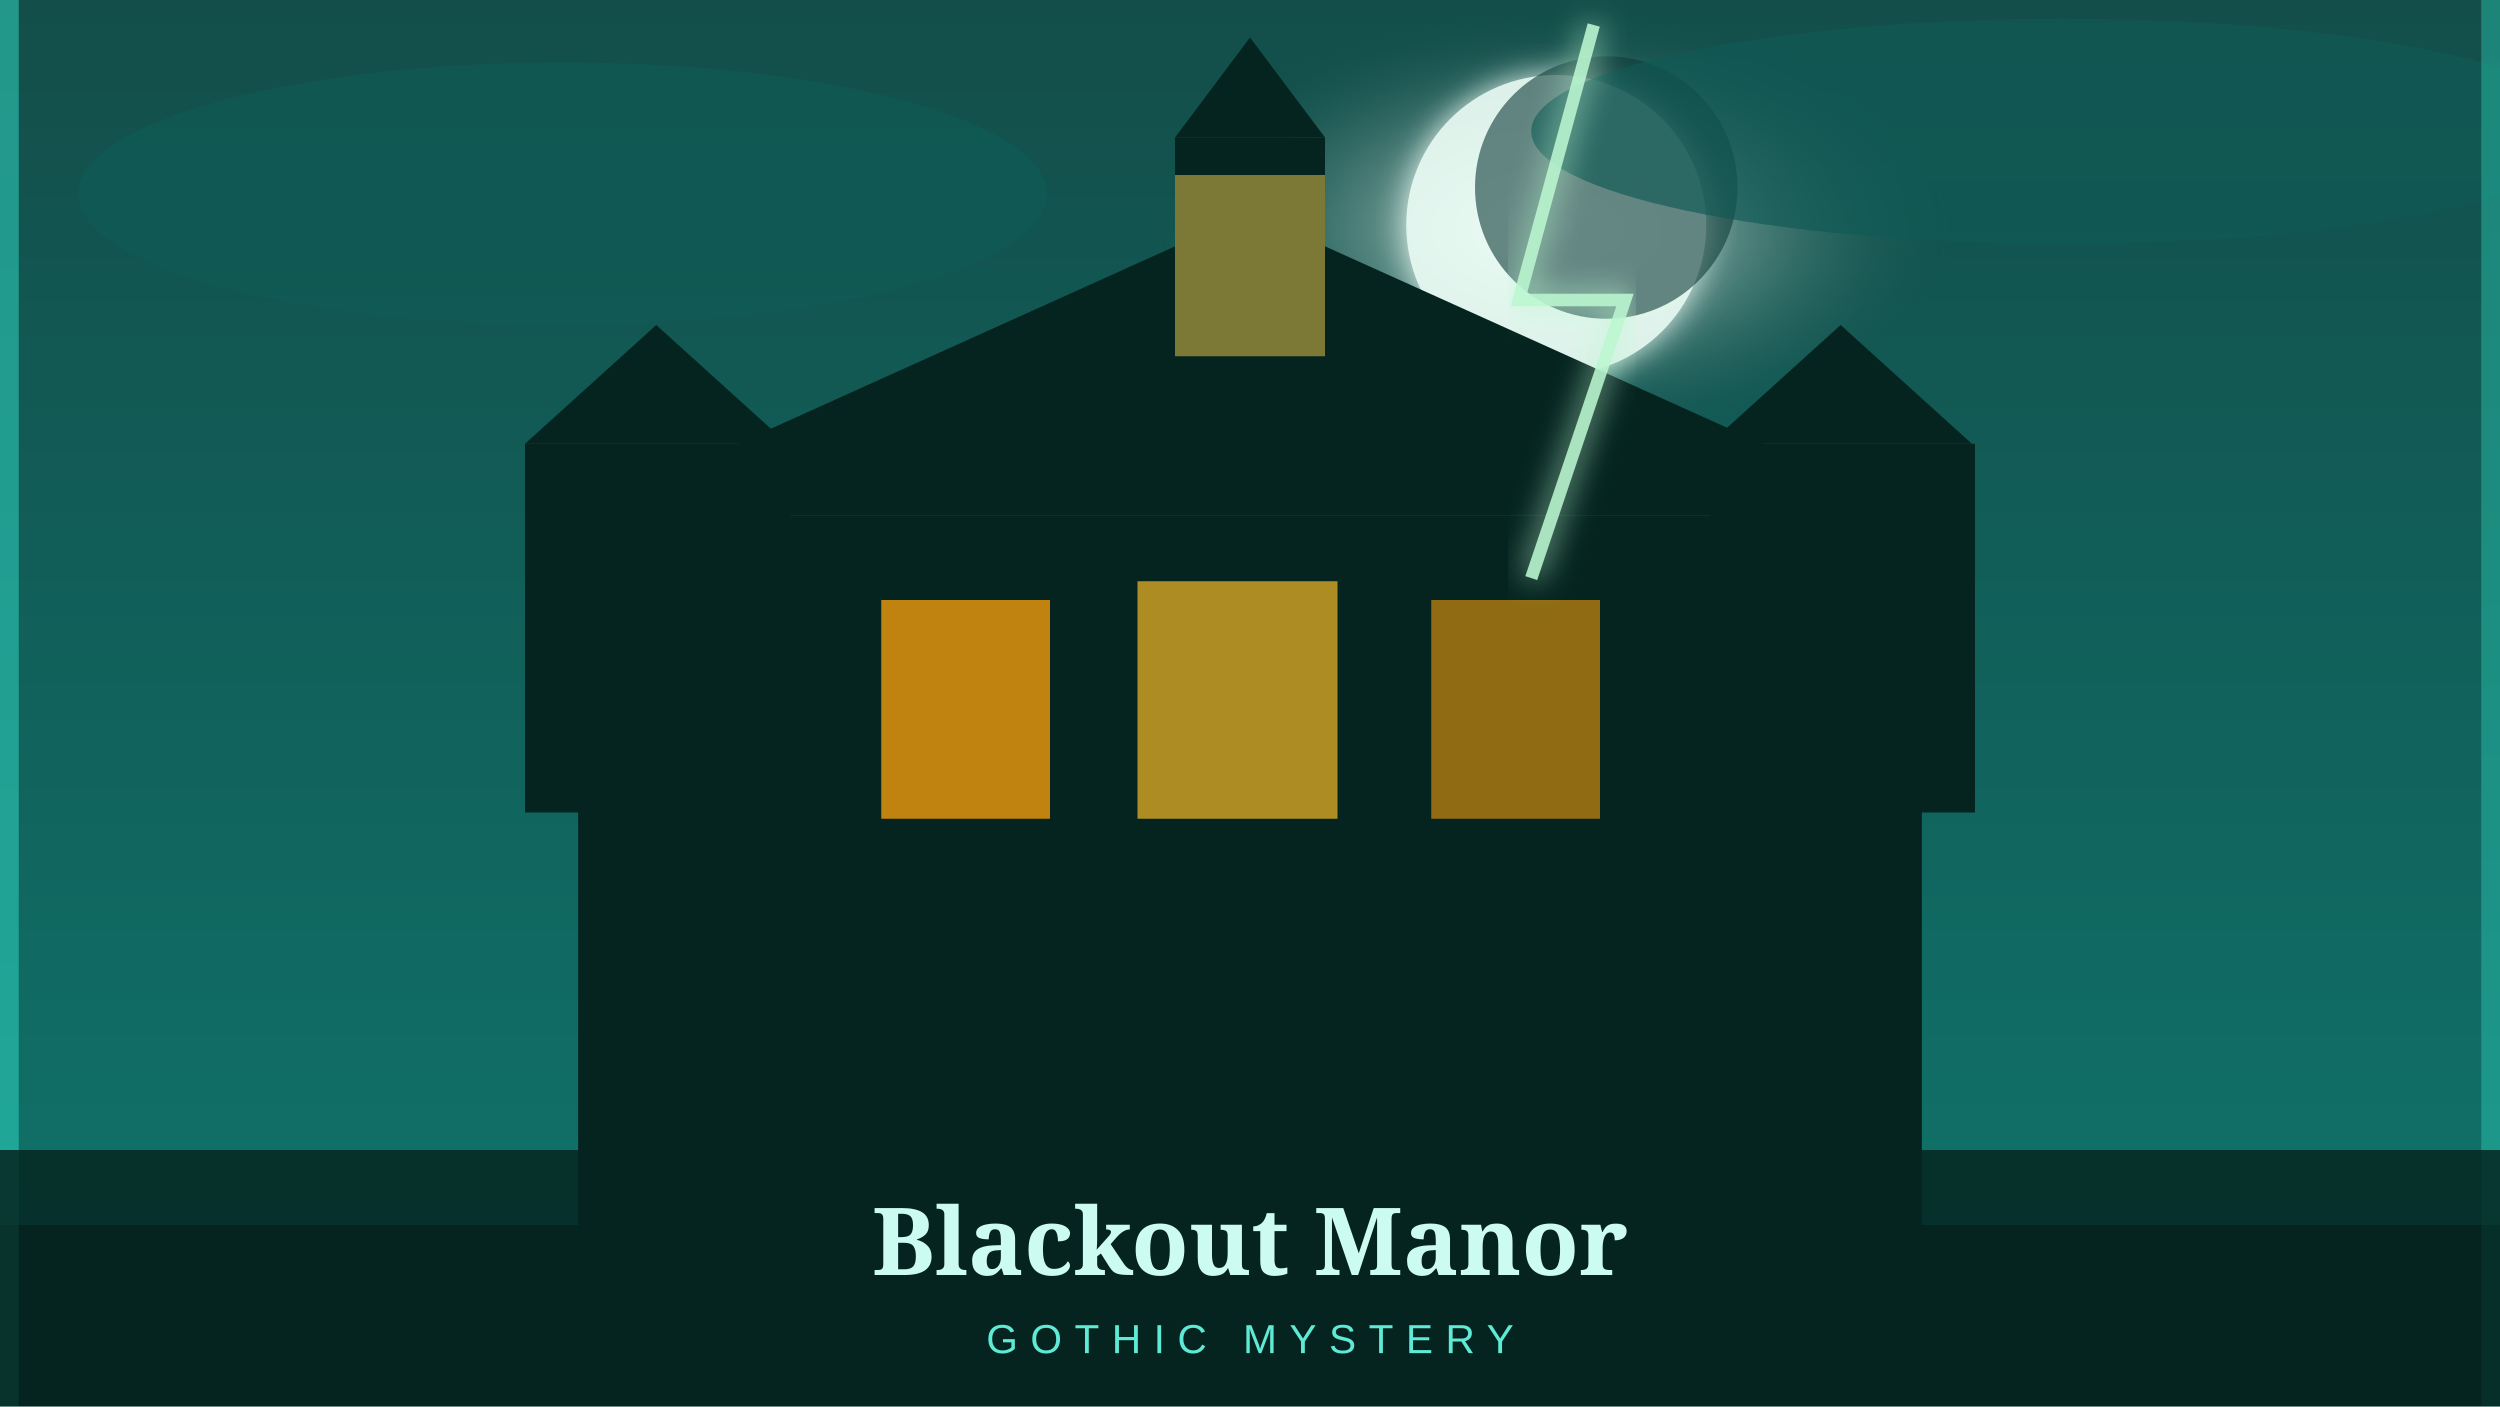
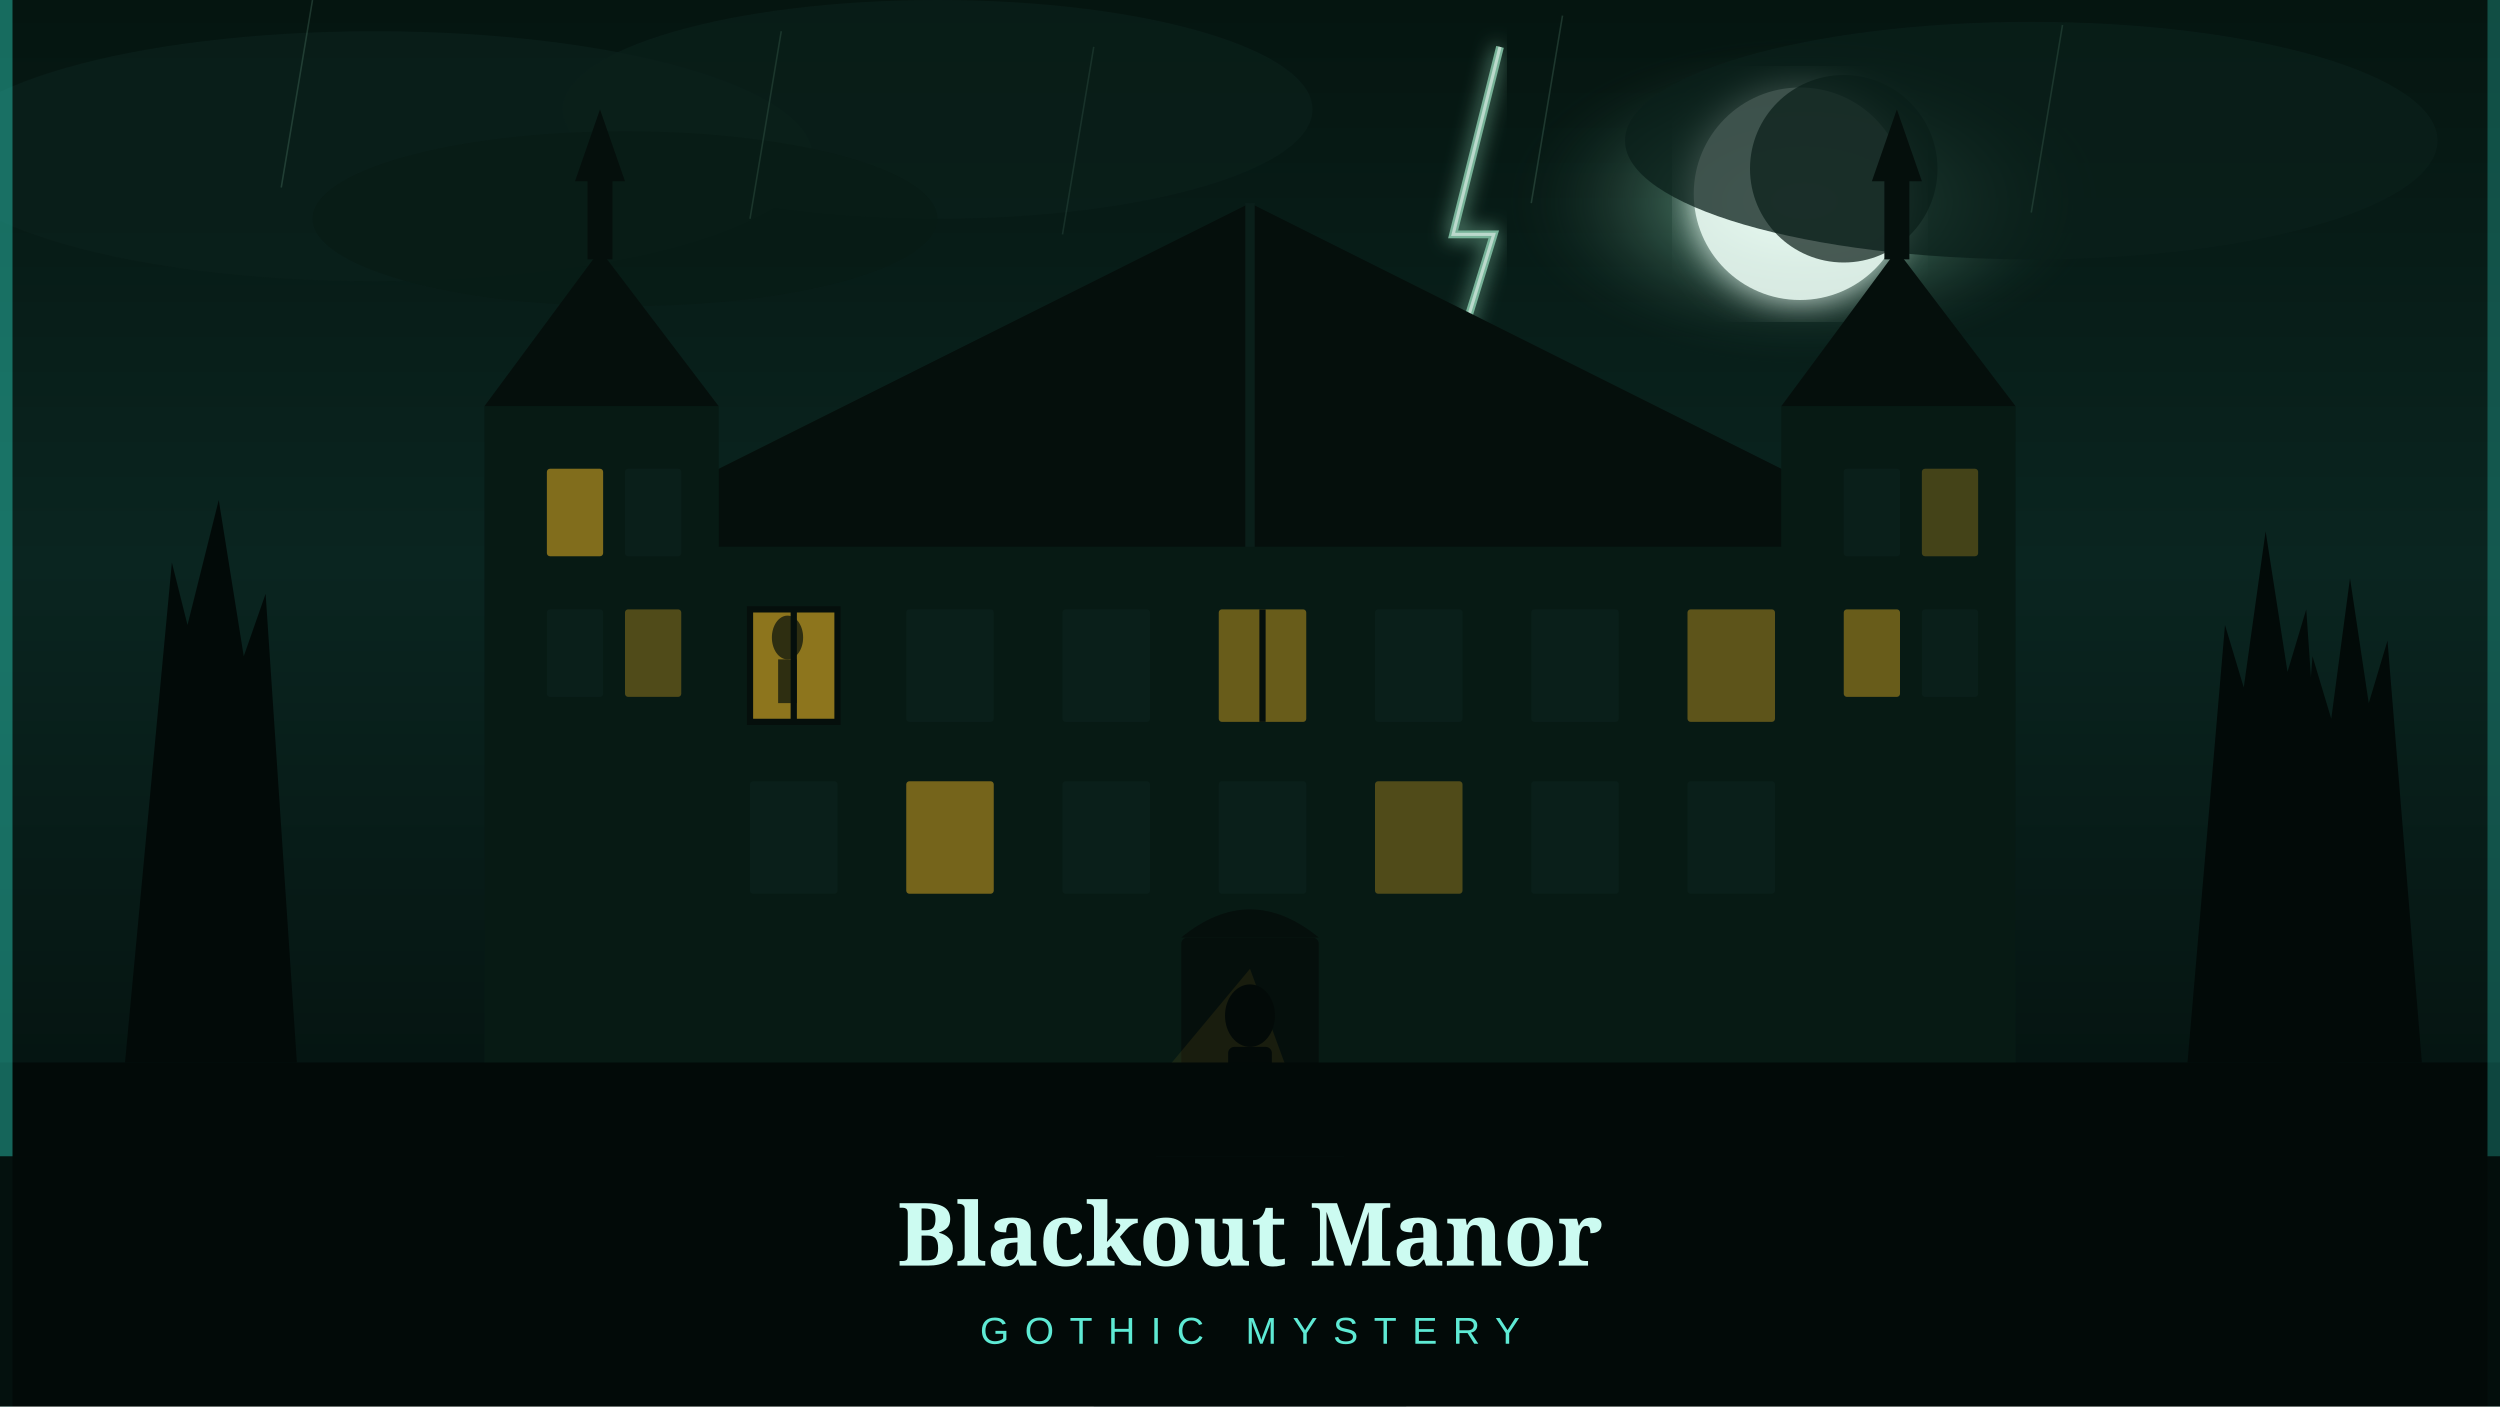
<svg xmlns="http://www.w3.org/2000/svg" viewBox="0 0 800 450">
  <defs>
    <linearGradient id="bg" x1="0%" y1="0%" x2="0%" y2="100%">
-       <stop offset="0%" stop-color="#134e4a" />
-       <stop offset="100%" stop-color="#0f766e" />
+       <stop offset="0%" stop-color="#051510" />
+       <stop offset="40%" stop-color="#0a2520" />
+       <stop offset="100%" stop-color="#020a08" />
    </linearGradient>
-     <radialGradient id="moon" cx="62%" cy="16%" r="16%">
-       <stop offset="0%" stop-color="#f0fdf4" stop-opacity="1.0" />
-       <stop offset="100%" stop-color="#134e4a" stop-opacity="0" />
+     <radialGradient id="moon" cx="72%" cy="14%" r="12%">
+       <stop offset="0%" stop-color="#ecfdf5" stop-opacity="0.95" />
+       <stop offset="40%" stop-color="#a7f3d0" stop-opacity="0.3" />
+       <stop offset="100%" stop-color="#051510" stop-opacity="0" />
    </radialGradient>
-     <filter id="gf">
-       <feGaussianBlur stdDeviation="5" result="b" />
+     <filter id="glow">
+       <feGaussianBlur stdDeviation="3" result="b" />
      <feMerge>
        <feMergeNode in="b" />
        <feMergeNode in="SourceGraphic" />
      </feMerge>
    </filter>
+     <filter id="softglow">
+       <feGaussianBlur stdDeviation="6" result="b" />
+       <feMerge>
+         <feMergeNode in="b" />
+         <feMergeNode in="SourceGraphic" />
+       </feMerge>
+     </filter>
+     <filter id="blur">
+       <feGaussianBlur stdDeviation="5" />
+     </filter>
  </defs>
  <rect width="800" height="450" fill="url(#bg)" />
  <rect width="800" height="450" fill="url(#moon)" />
-   <circle cx="498" cy="72" r="48" fill="#ecfdf5" opacity="0.92" filter="url(#gf)" />
-   <circle cx="514" cy="60" r="42" fill="#0d3b38" opacity="0.6" />
-   <ellipse cx="180" cy="62" rx="155" ry="42" fill="#0f5954" opacity="0.75" />
-   <ellipse cx="660" cy="42" rx="170" ry="36" fill="#0f5954" opacity="0.65" />
-   <rect x="185" y="165" width="430" height="260" fill="#052420" />
-   <polygon points="185,165 400,68 615,165" fill="#052420" />
-   <rect x="168" y="142" width="85" height="118" fill="#052420" />
-   <polygon points="168,142 210,104 252,142" fill="#052420" />
-   <rect x="547" y="142" width="85" height="118" fill="#052420" />
-   <polygon points="547,142 589,104 631,142" fill="#052420" />
-   <rect x="376" y="44" width="48" height="90" fill="#052420" />
-   <polygon points="376,44 400,12 424,44" fill="#052420" />
-   <rect x="282" y="192" width="54" height="70" fill="#f59e0b" opacity="0.78" />
-   <rect x="364" y="186" width="64" height="76" fill="#fbbf24" opacity="0.68" />
-   <rect x="458" y="192" width="54" height="70" fill="#f59e0b" opacity="0.58" />
-   <rect x="376" y="56" width="48" height="58" fill="#fcd34d" opacity="0.48" />
-   <rect x="0" y="392" width="800" height="58" fill="#052420" />
-   <polyline points="510,8 486,96 520,96 490,185" stroke="#bbf7d0" stroke-width="4" fill="none" opacity="0.9" filter="url(#gf)" />
-   <rect x="0" y="0" width="6" height="450" fill="#2dd4bf" opacity="0.55" />
-   <rect x="794" y="0" width="6" height="450" fill="#2dd4bf" opacity="0.4" />
-   <rect x="0" y="368" width="800" height="82" fill="#052420" opacity="0.85" />
-   <text x="400" y="408" font-family="Georgia,serif" font-size="30" fill="#ccfbf1" text-anchor="middle" font-weight="bold">Blackout Manor</text>
-   <text x="400" y="433" font-family="Arial,sans-serif" font-size="13" fill="#5eead4" text-anchor="middle" letter-spacing="4">GOTHIC MYSTERY</text>
+   <circle cx="576" cy="62" r="34" fill="#ecfdf5" opacity="0.9" filter="url(#softglow)" />
+   <circle cx="590" cy="54" r="30" fill="#071a14" opacity="0.7" />
+   <ellipse cx="120" cy="50" rx="140" ry="40" fill="#0a1f1a" opacity="0.8" />
+   <ellipse cx="300" cy="35" rx="120" ry="35" fill="#0a1f1a" opacity="0.7" />
+   <ellipse cx="650" cy="45" rx="130" ry="38" fill="#0a1f1a" opacity="0.75" />
+   <ellipse cx="200" cy="70" rx="100" ry="28" fill="#071a14" opacity="0.6" />
+   <polyline points="480,15 465,75 478,75 458,140" stroke="#a7f3d0" stroke-width="2.5" fill="none" opacity="0.7" filter="url(#glow)" />
+   <polyline points="480,15 465,75 478,75 458,140" stroke="#ffffff" stroke-width="1" fill="none" opacity="0.5" />
+   <polygon points="40,340 55,180 60,200 70,160 78,210 85,190 95,340" fill="#020a08" />
+   <polygon points="700,340 712,200 718,220 725,170 732,215 738,195 748,340" fill="#020a08" />
+   <polygon points="730,340 740,210 746,230 752,185 758,225 764,205 775,340" fill="#020a08" />
+   <rect x="200" y="175" width="400" height="195" fill="#071a14" />
+   <polygon points="180,175 400,65 620,175" fill="#050f0c" />
+   <line x1="400" y1="65" x2="400" y2="175" stroke="#0a1f1a" stroke-width="3" />
+   <rect x="155" y="130" width="75" height="240" fill="#071a14" />
+   <polygon points="155,130 192,80 230,130" fill="#050f0c" />
+   <rect x="188" y="55" width="8" height="28" fill="#050f0c" />
+   <polygon points="184,58 192,35 200,58" fill="#050f0c" />
+   <rect x="570" y="130" width="75" height="240" fill="#071a14" />
+   <polygon points="570,130 607,80 645,130" fill="#050f0c" />
+   <rect x="603" y="55" width="8" height="28" fill="#050f0c" />
+   <polygon points="599,58 607,35 615,58" fill="#050f0c" />
+   <rect x="175" y="150" width="18" height="28" fill="#fbbf24" opacity="0.5" rx="1" />
+   <rect x="200" y="150" width="18" height="28" fill="#0a1f1a" rx="1" />
+   <rect x="175" y="195" width="18" height="28" fill="#0a1f1a" rx="1" />
+   <rect x="200" y="195" width="18" height="28" fill="#fbbf24" opacity="0.3" rx="1" />
+   <rect x="240" y="195" width="28" height="36" fill="#fbbf24" opacity="0.55" rx="1" />
+   <rect x="240" y="195" width="28" height="36" fill="none" stroke="#050f0c" stroke-width="2" />
+   <line x1="254" y1="195" x2="254" y2="231" stroke="#050f0c" stroke-width="2" />
+   <rect x="290" y="195" width="28" height="36" fill="#0a1f1a" rx="1" />
+   <rect x="340" y="195" width="28" height="36" fill="#0a1f1a" rx="1" />
+   <rect x="390" y="195" width="28" height="36" fill="#fbbf24" opacity="0.4" rx="1" />
+   <line x1="404" y1="195" x2="404" y2="231" stroke="#050f0c" stroke-width="2" />
+   <rect x="440" y="195" width="28" height="36" fill="#0a1f1a" rx="1" />
+   <rect x="490" y="195" width="28" height="36" fill="#0a1f1a" rx="1" />
+   <rect x="540" y="195" width="28" height="36" fill="#fbbf24" opacity="0.35" rx="1" />
+   <rect x="240" y="250" width="28" height="36" fill="#0a1f1a" rx="1" />
+   <rect x="290" y="250" width="28" height="36" fill="#fbbf24" opacity="0.45" rx="1" />
+   <rect x="340" y="250" width="28" height="36" fill="#0a1f1a" rx="1" />
+   <rect x="390" y="250" width="28" height="36" fill="#0a1f1a" rx="1" />
+   <rect x="440" y="250" width="28" height="36" fill="#fbbf24" opacity="0.3" rx="1" />
+   <rect x="490" y="250" width="28" height="36" fill="#0a1f1a" rx="1" />
+   <rect x="540" y="250" width="28" height="36" fill="#0a1f1a" rx="1" />
+   <rect x="378" y="300" width="44" height="70" fill="#050f0c" rx="2" />
+   <path d="M378,300 Q400,282 422,300" fill="#050f0c" />
+   <polygon points="378,370 350,370 400,310 422,370 450,370" fill="#fbbf24" opacity="0.08" />
+   <ellipse cx="400" cy="325" rx="8" ry="10" fill="#030a08" />
+   <rect x="393" y="335" width="14" height="30" fill="#030a08" rx="2" />
+   <rect x="590" y="150" width="18" height="28" fill="#0a1f1a" rx="1" />
+   <rect x="615" y="150" width="18" height="28" fill="#fbbf24" opacity="0.25" rx="1" />
+   <rect x="590" y="195" width="18" height="28" fill="#fbbf24" opacity="0.4" rx="1" />
+   <rect x="615" y="195" width="18" height="28" fill="#0a1f1a" rx="1" />
+   <ellipse cx="252" cy="204" rx="5" ry="7" fill="#050f0c" opacity="0.7" />
+   <rect x="249" y="211" width="6" height="14" fill="#050f0c" opacity="0.7" />
+   <rect x="0" y="340" width="800" height="110" fill="#020a08" />
+   <polygon points="370,370 350,450 450,450 430,370" fill="#071a14" opacity="0.5" />
+   <line x1="100" y1="0" x2="90" y2="60" stroke="#a7f3d0" stroke-width="0.5" opacity="0.15" />
+   <line x1="250" y1="10" x2="240" y2="70" stroke="#a7f3d0" stroke-width="0.5" opacity="0.12" />
+   <line x1="500" y1="5" x2="490" y2="65" stroke="#a7f3d0" stroke-width="0.5" opacity="0.15" />
+   <line x1="350" y1="15" x2="340" y2="75" stroke="#a7f3d0" stroke-width="0.5" opacity="0.1" />
+   <line x1="660" y1="8" x2="650" y2="68" stroke="#a7f3d0" stroke-width="0.5" opacity="0.12" />
+   <rect x="0" y="0" width="4" height="450" fill="#2dd4bf" opacity="0.45" />
+   <rect x="796" y="0" width="4" height="450" fill="#2dd4bf" opacity="0.3" />
+   <rect x="0" y="370" width="800" height="80" fill="#020a08" opacity="0.92" />
+   <text x="400" y="405" font-family="Georgia,serif" font-size="28" fill="#ccfbf1" text-anchor="middle" font-weight="bold">Blackout Manor</text>
+   <text x="400" y="430" font-family="Arial,sans-serif" font-size="12" fill="#5eead4" text-anchor="middle" letter-spacing="5">GOTHIC MYSTERY</text>
</svg>
